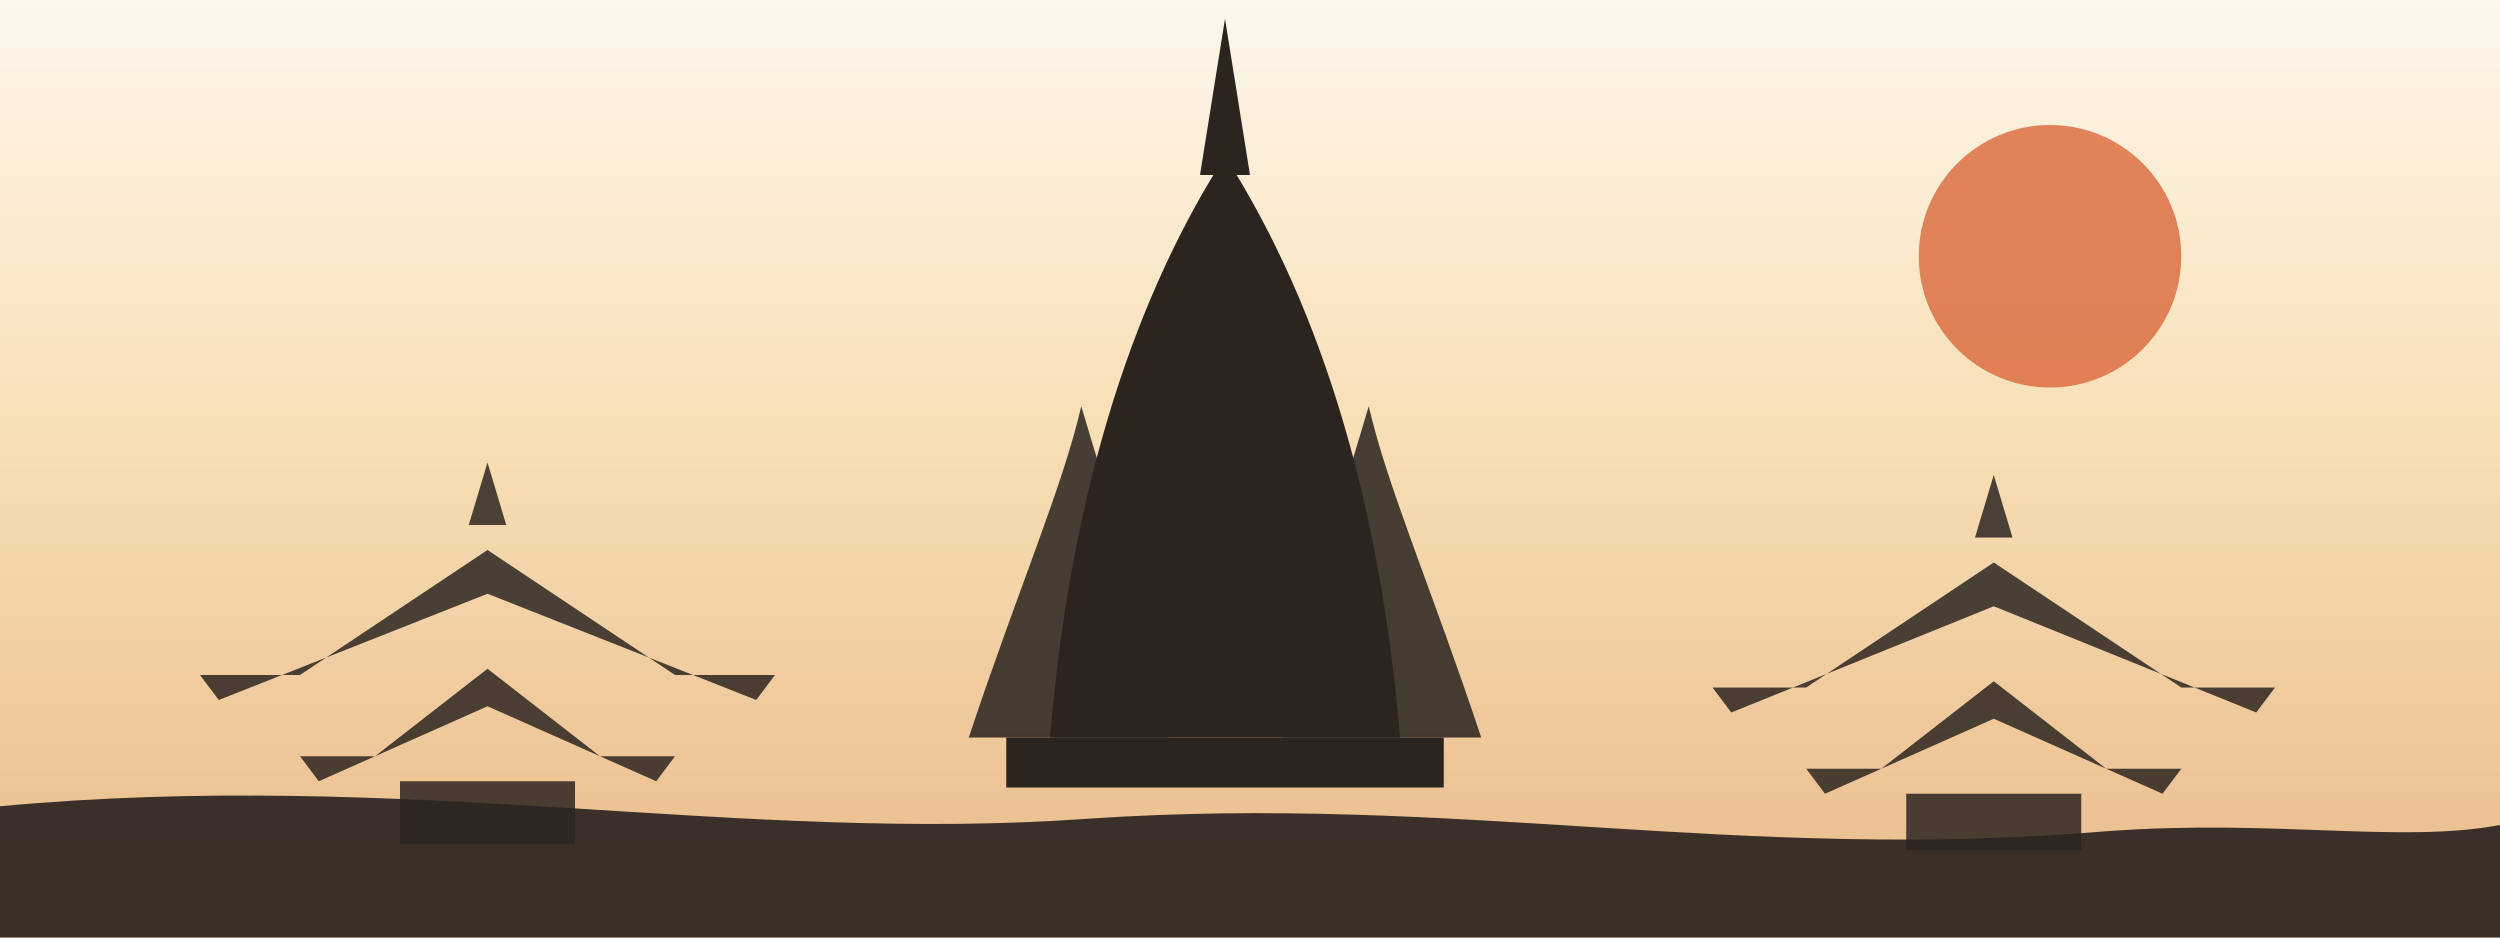
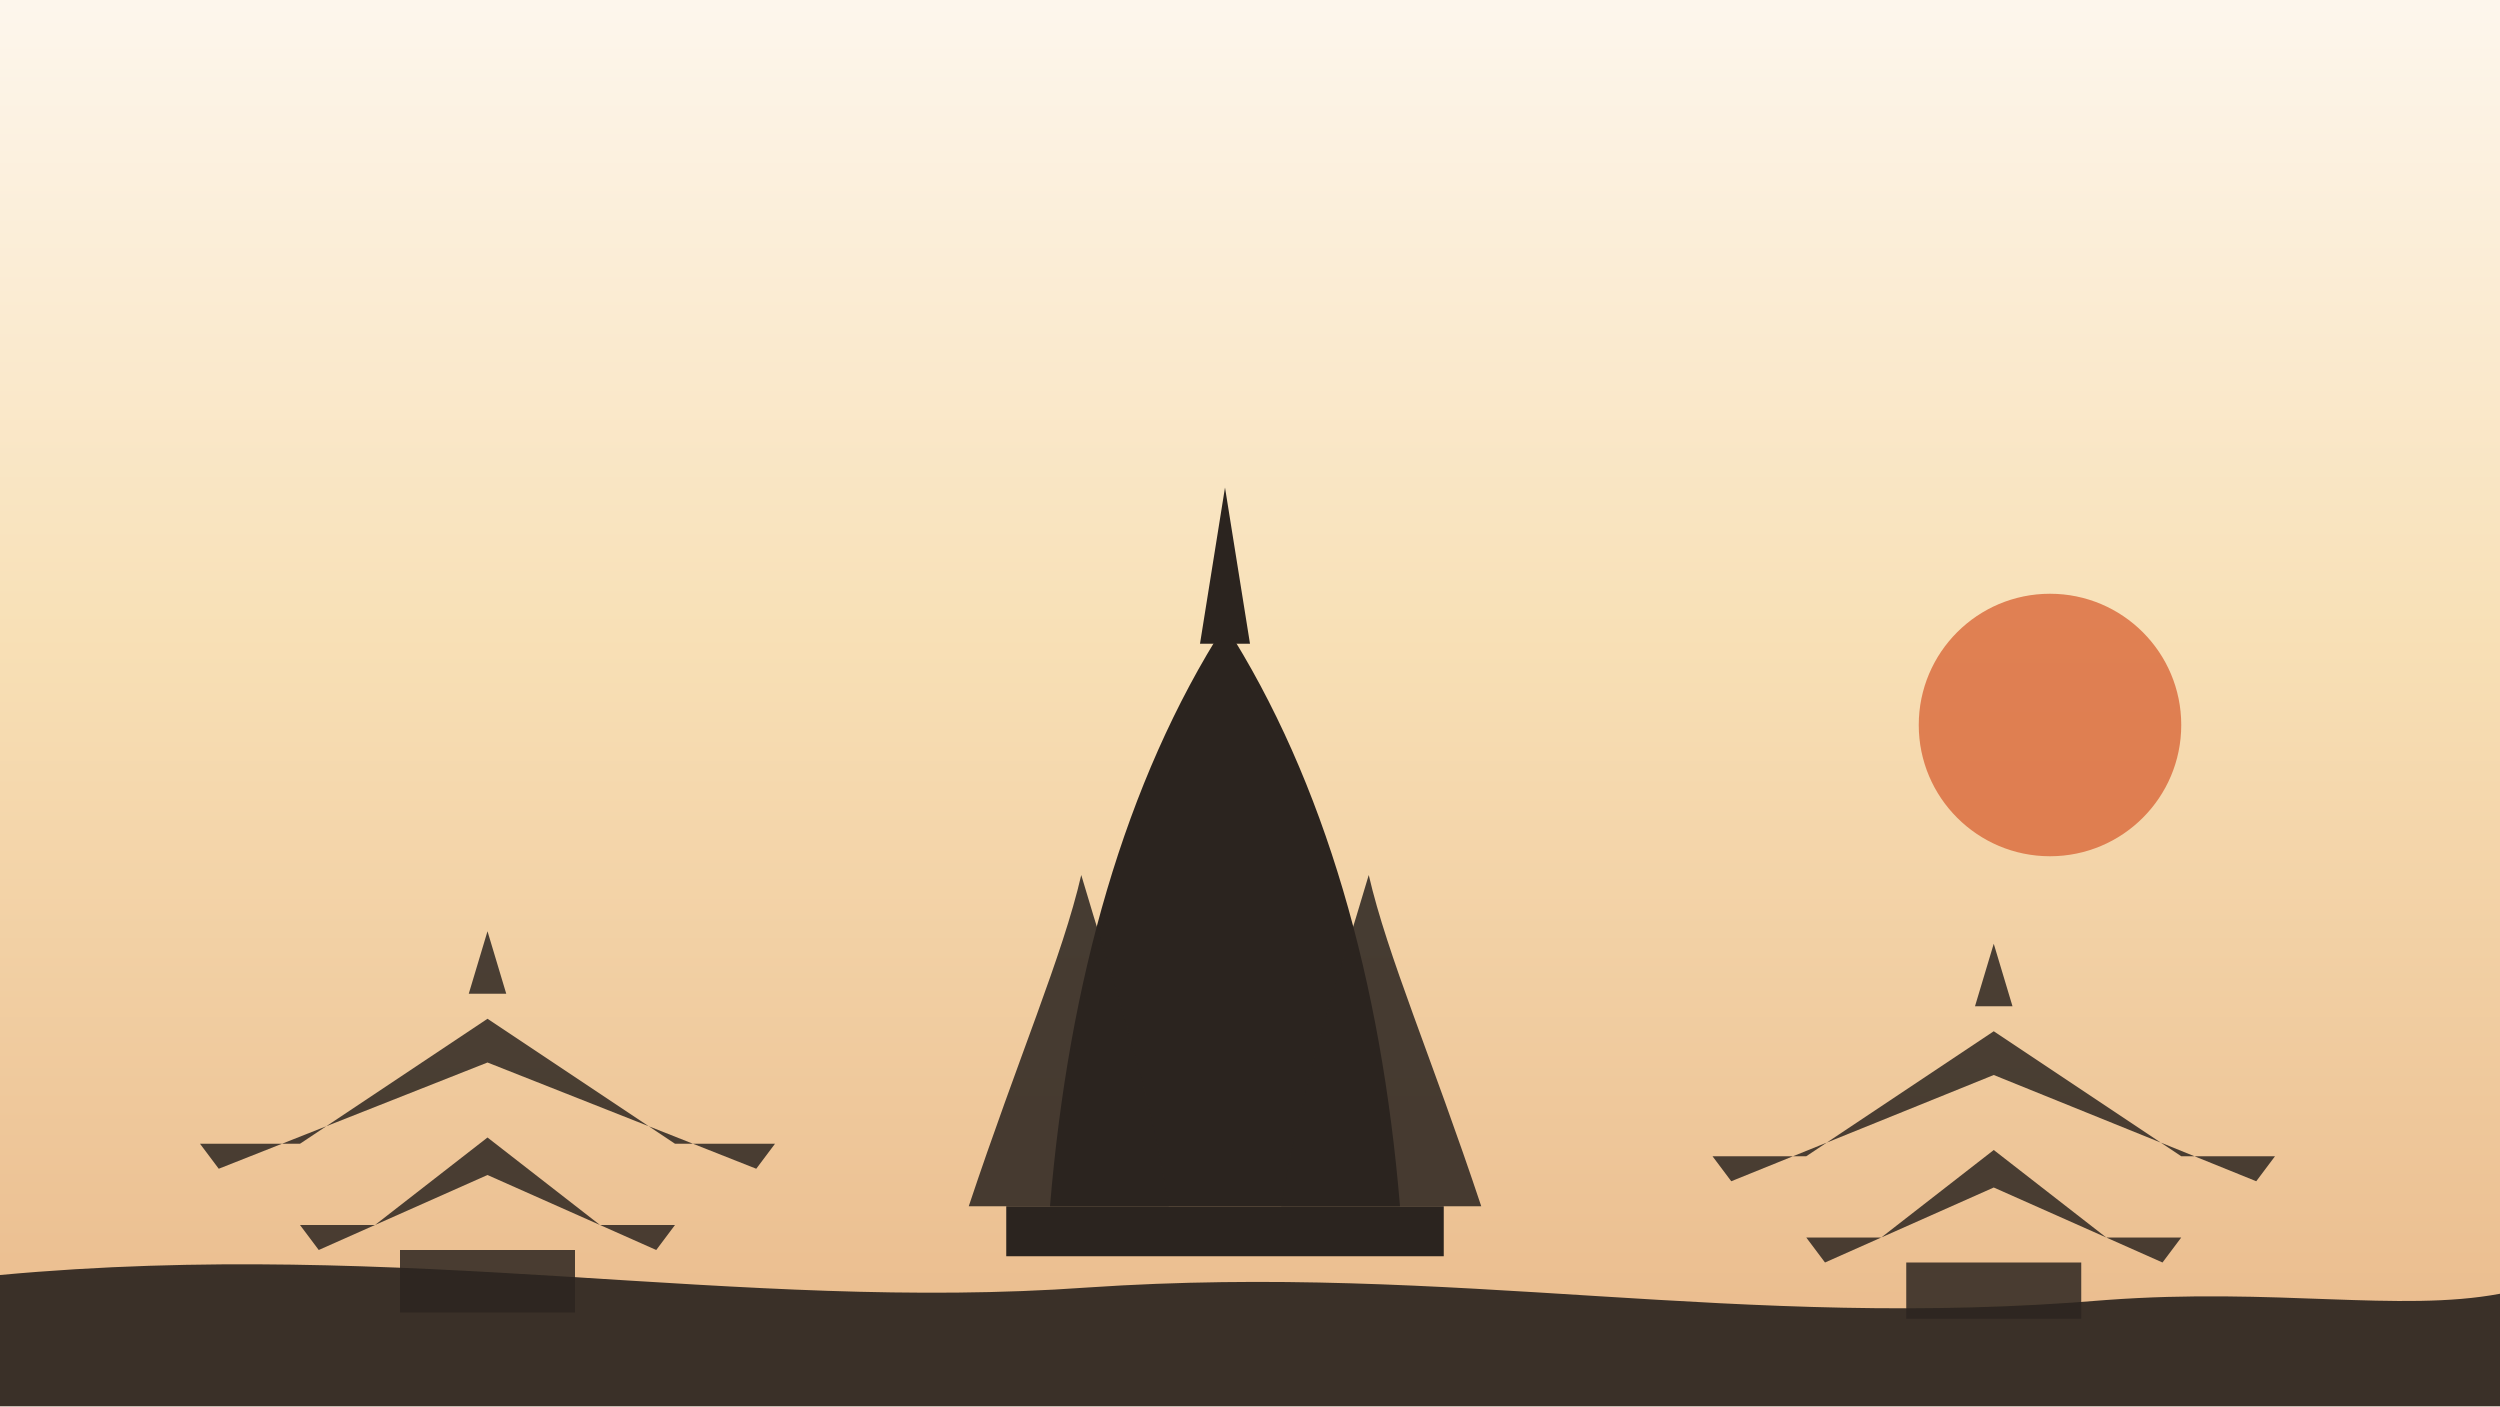
- <svg xmlns="http://www.w3.org/2000/svg" viewBox="0 0 800 300" width="800" height="300" role="img" aria-label="ไทย">
+ <svg xmlns="http://www.w3.org/2000/svg" viewBox="0 0 800 450" width="800" height="450" role="img" aria-label="ไทย">
  <defs>
    <linearGradient id="th-sky" x1="0" y1="0" x2="0" y2="1">
      <stop offset="0" stop-color="#fdf6ec" />
      <stop offset="0.45" stop-color="#f8e0b6" />
      <stop offset="1" stop-color="#e9b98a" />
    </linearGradient>
  </defs>
-   <rect width="800" height="300" fill="url(#th-sky)" />
-   <circle cx="656" cy="82" r="42" fill="#d9683a" opacity="0.8" />
-   <g fill="#2b241f">
-     <path d="M392 6 L400 56 L384 56 Z" />
-     <path d="M392 50 C424 100 442 164 448 236 L336 236 C342 164 360 100 392 50 Z" />
-     <path d="M310 236 C326 188 340 156 346 130 C356 164 368 198 374 236 Z" opacity="0.86" />
-     <path d="M474 236 C458 188 444 156 438 130 C428 164 416 198 410 236 Z" opacity="0.86" />
-     <rect x="322" y="236" width="140" height="16" />
+   <rect width="800" height="450" fill="url(#th-sky)" />
+   <g transform="translate(0,150)">
+     <circle cx="656" cy="82" r="42" fill="#d9683a" opacity="0.8" />
+     <g fill="#2b241f">
+       <path d="M392 6 L400 56 L384 56 Z" />
+       <path d="M392 50 C424 100 442 164 448 236 L336 236 C342 164 360 100 392 50 Z" />
+       <path d="M310 236 C326 188 340 156 346 130 C356 164 368 198 374 236 Z" opacity="0.86" />
+       <path d="M474 236 C458 188 444 156 438 130 C428 164 416 198 410 236 Z" opacity="0.86" />
+       <rect x="322" y="236" width="140" height="16" />
+     </g>
+     <g fill="#2b241f" opacity="0.84">
+       <path d="M64 216 L96 216 L156 176 L216 216 L248 216 L242 224 L156 190 L70 224 Z" />
+       <path d="M96 242 L120 242 L156 214 L192 242 L216 242 L210 250 L156 226 L102 250 Z" />
+       <rect x="128" y="250" width="56" height="20" />
+       <path d="M150 168 L162 168 L156 148 Z" />
+       <path d="M548 220 L578 220 L638 180 L698 220 L728 220 L722 228 L638 194 L554 228 Z" />
+       <path d="M578 246 L602 246 L638 218 L674 246 L698 246 L692 254 L638 230 L584 254 Z" />
+       <rect x="610" y="254" width="56" height="18" />
+       <path d="M632 172 L644 172 L638 152 Z" />
+     </g>
+     <path d="M0 258 C130 246 236 270 348 262 C466 254 556 276 674 266 C728 262 768 270 800 264 L800 300 L0 300 Z" fill="#2b241f" opacity="0.92" />
  </g>
-   <g fill="#2b241f" opacity="0.84">
-     <path d="M64 216 L96 216 L156 176 L216 216 L248 216 L242 224 L156 190 L70 224 Z" />
-     <path d="M96 242 L120 242 L156 214 L192 242 L216 242 L210 250 L156 226 L102 250 Z" />
-     <rect x="128" y="250" width="56" height="20" />
-     <path d="M150 168 L162 168 L156 148 Z" />
-     <path d="M548 220 L578 220 L638 180 L698 220 L728 220 L722 228 L638 194 L554 228 Z" />
-     <path d="M578 246 L602 246 L638 218 L674 246 L698 246 L692 254 L638 230 L584 254 Z" />
-     <rect x="610" y="254" width="56" height="18" />
-     <path d="M632 172 L644 172 L638 152 Z" />
-   </g>
-   <path d="M0 258 C130 246 236 270 348 262 C466 254 556 276 674 266 C728 262 768 270 800 264 L800 300 L0 300 Z" fill="#2b241f" opacity="0.92" />
</svg>
